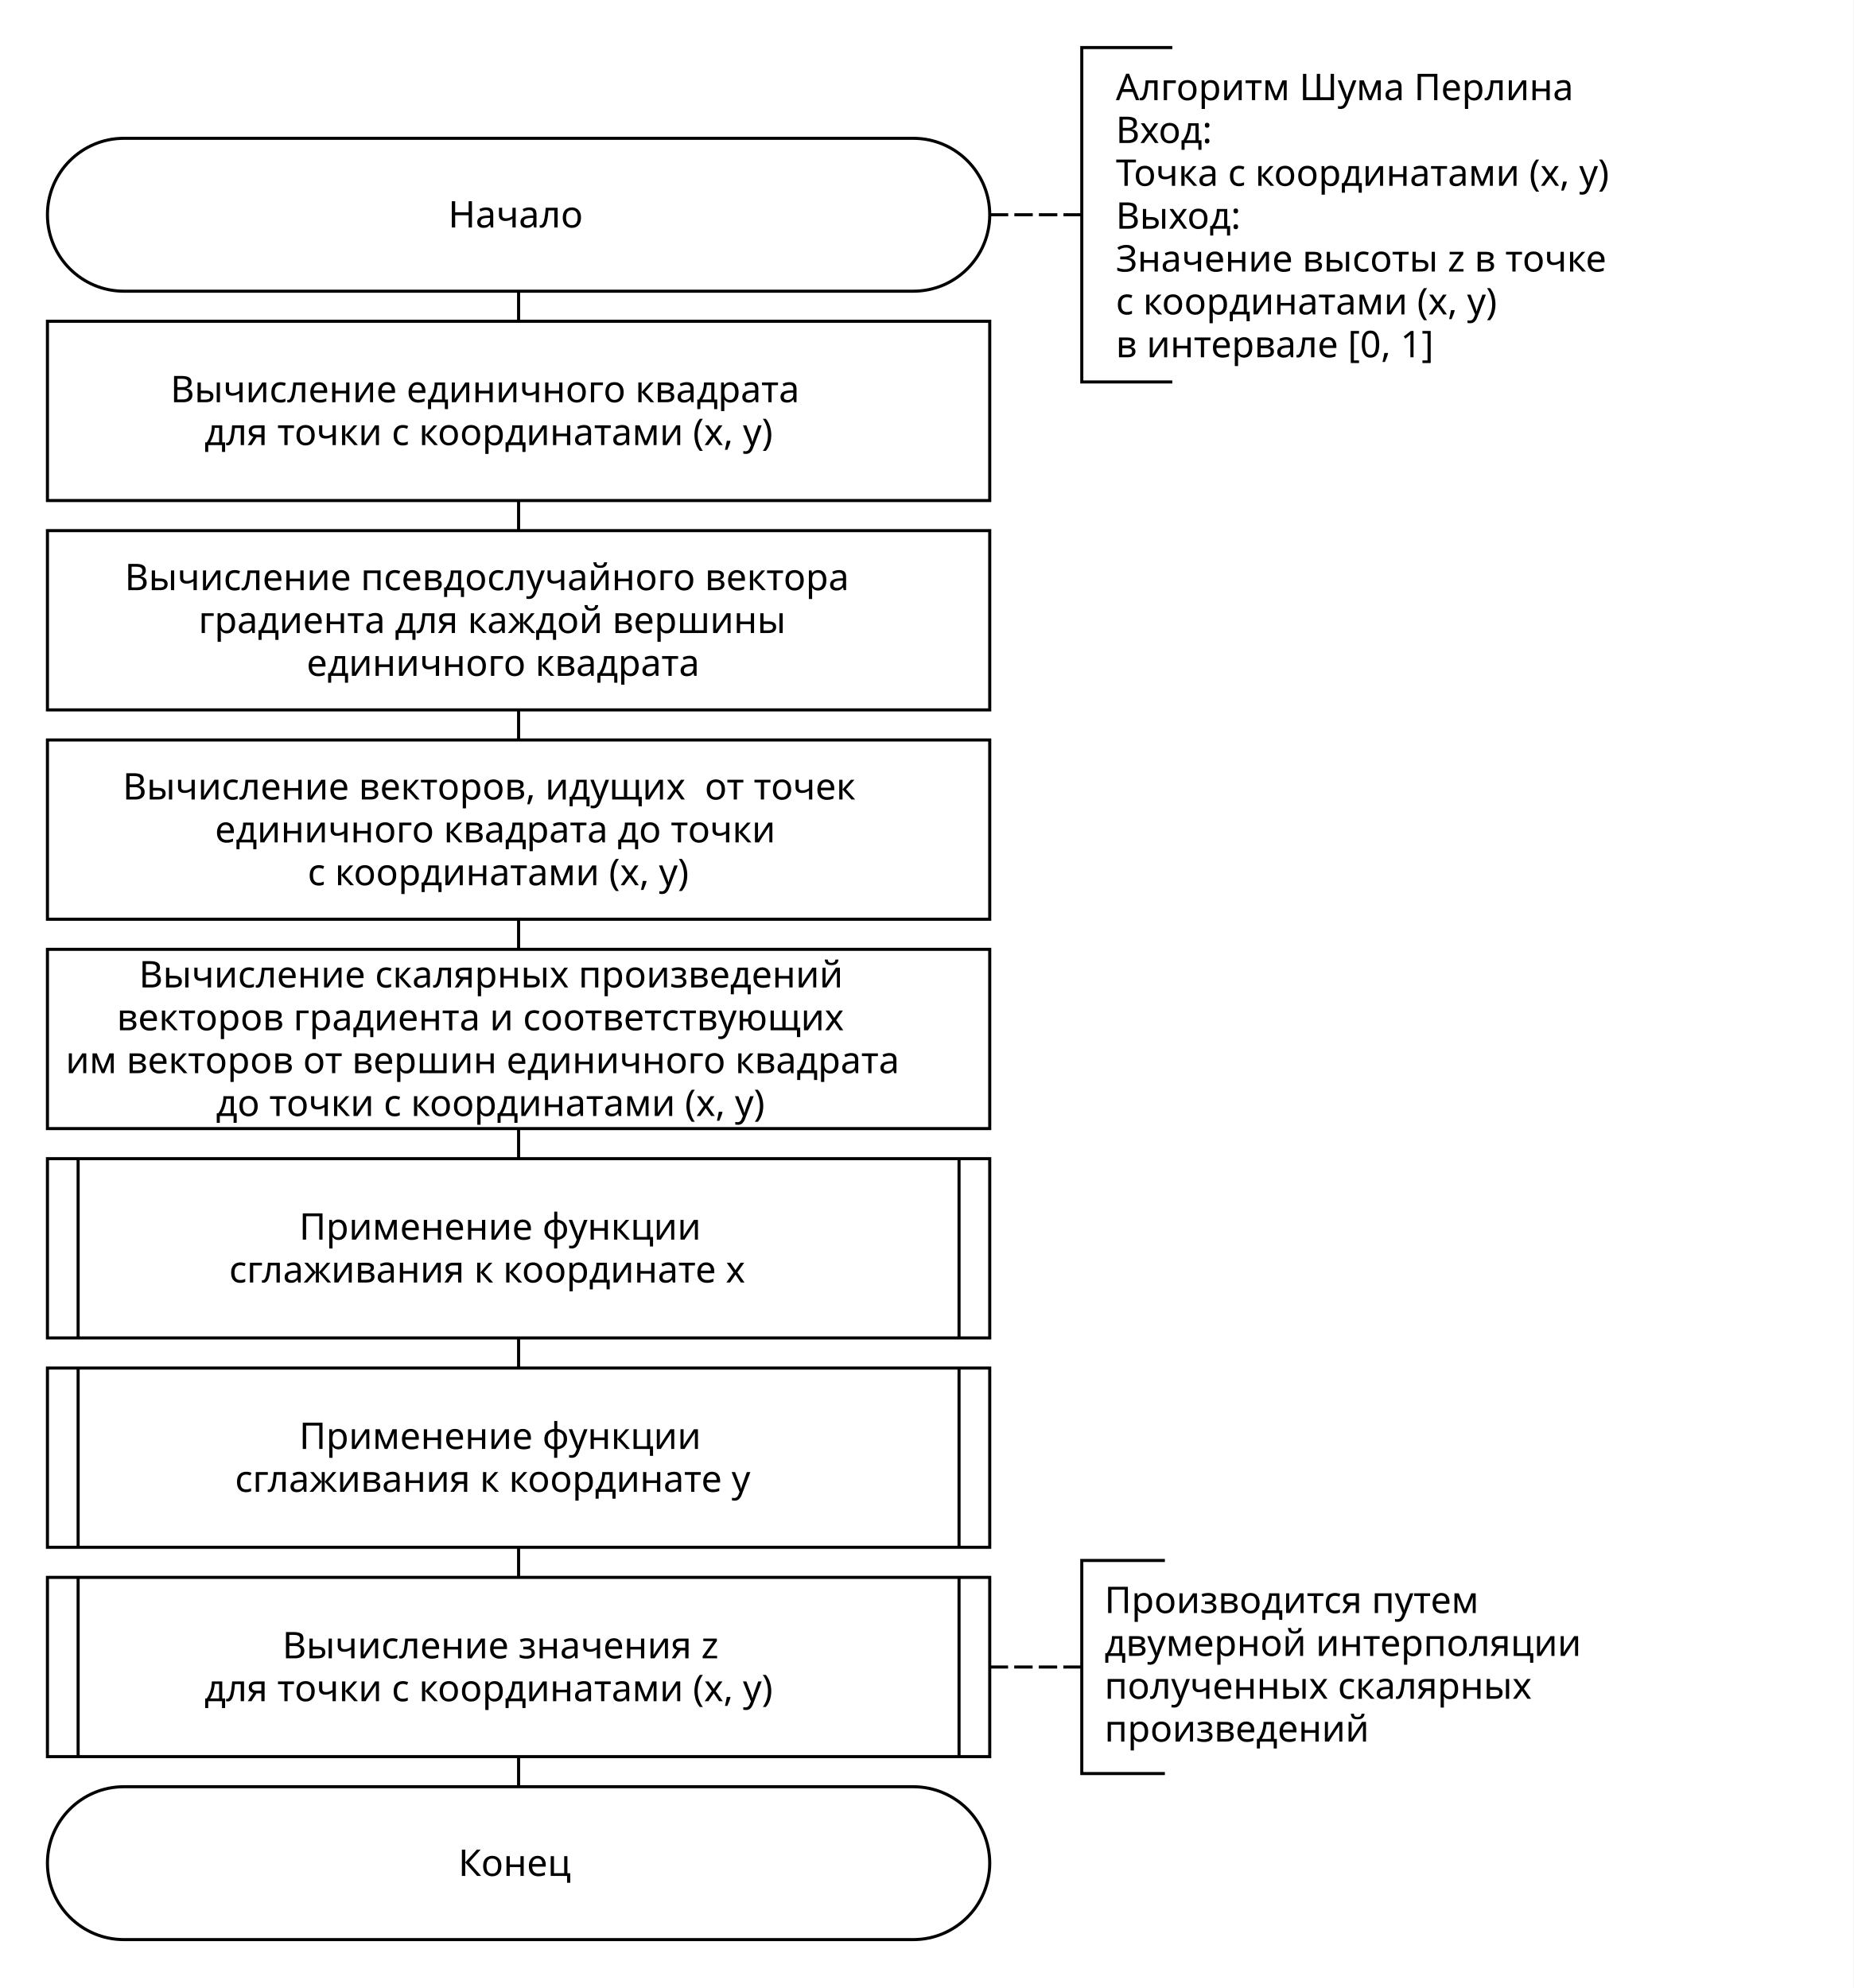
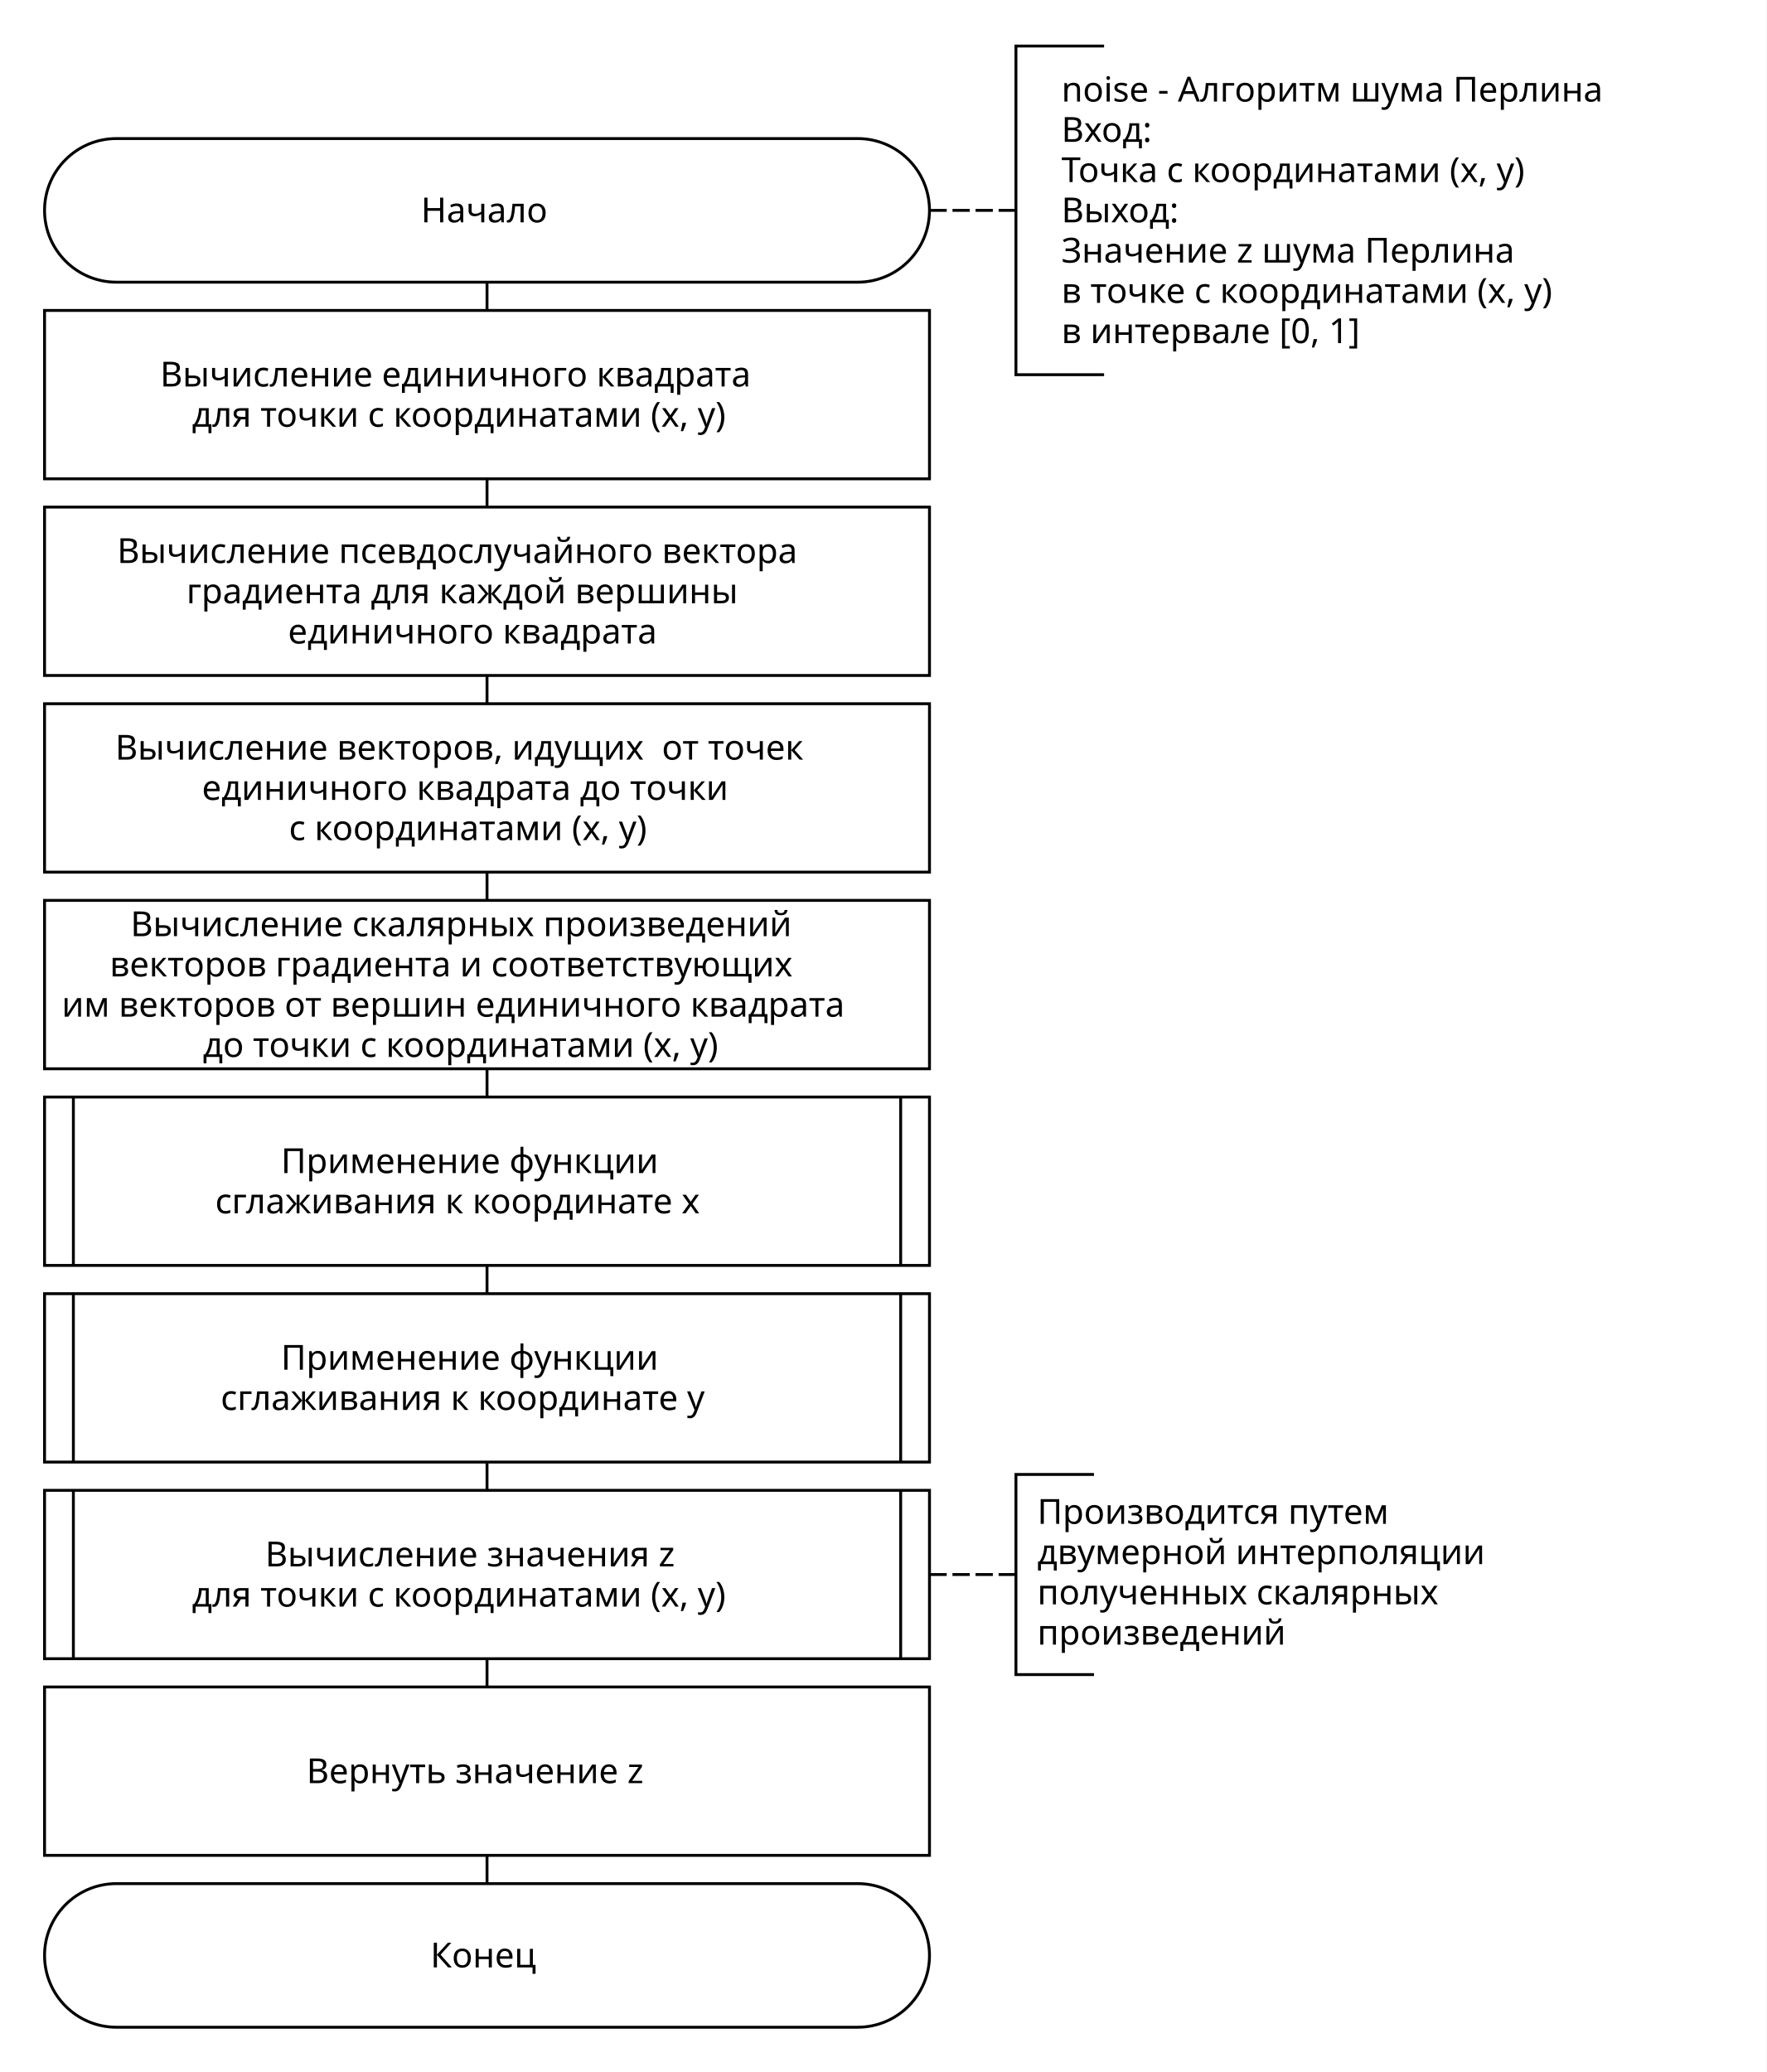
- <svg xmlns="http://www.w3.org/2000/svg" fill-opacity="1" color-rendering="auto" color-interpolation="auto" text-rendering="auto" stroke="black" stroke-linecap="square" width="604" stroke-miterlimit="10" shape-rendering="auto" stroke-opacity="1" fill="black" stroke-dasharray="none" font-weight="normal" stroke-width="1" height="648" font-family="'Dialog'" font-style="normal" stroke-linejoin="miter" font-size="12px" stroke-dashoffset="0" image-rendering="auto">
+ <svg xmlns="http://www.w3.org/2000/svg" fill-opacity="1" color-rendering="auto" color-interpolation="auto" text-rendering="auto" stroke="black" stroke-linecap="square" width="613" stroke-miterlimit="10" shape-rendering="auto" stroke-opacity="1" fill="black" stroke-dasharray="none" font-weight="normal" stroke-width="1" height="719" font-family="'Dialog'" font-style="normal" stroke-linejoin="miter" font-size="12px" stroke-dashoffset="0" image-rendering="auto">
  <defs id="genericDefs" />
  <g>
    <defs id="defs1">
      <clipPath clipPathUnits="userSpaceOnUse" id="clipPath1">
-         <path d="M0 0 L604 0 L604 648 L0 648 L0 0 Z" />
+         <path d="M0 0 L613 0 L613 719 L0 719 L0 0 Z" />
      </clipPath>
      <clipPath clipPathUnits="userSpaceOnUse" id="clipPath2">
-         <path d="M452 84 L1056 84 L1056 732 L452 732 L452 84 Z" />
+         <path d="M452 81 L1065 81 L1065 800 L452 800 L452 81 Z" />
      </clipPath>
    </defs>
-     <g fill="white" text-rendering="geometricPrecision" shape-rendering="geometricPrecision" transform="translate(-452,-84)" stroke="white">
-       <rect x="452" width="604" height="648" y="84" clip-path="url(#clipPath2)" stroke="none" />
+     <g fill="white" text-rendering="geometricPrecision" shape-rendering="geometricPrecision" transform="translate(-452,-81)" stroke="white">
+       <rect x="452" width="613" height="719" y="81" clip-path="url(#clipPath2)" stroke="none" />
    </g>
-     <g text-rendering="geometricPrecision" stroke-miterlimit="1.45" shape-rendering="geometricPrecision" transform="matrix(1,0,0,1,-452,-84)" stroke-linecap="butt">
+     <g text-rendering="geometricPrecision" stroke-miterlimit="1.45" shape-rendering="geometricPrecision" transform="matrix(1,0,0,1,-452,-81)" stroke-linecap="butt">
      <rect x="467.46" y="129.085" clip-path="url(#clipPath2)" fill="none" width="307.08" rx="24.915" ry="24.915" height="49.83" />
      <text x="598.084" xml:space="preserve" y="158.154" clip-path="url(#clipPath2)" font-family="sans-serif" stroke="none">Начало</text>
    </g>
-     <g text-rendering="geometricPrecision" stroke-miterlimit="1.45" shape-rendering="geometricPrecision" transform="matrix(1,0,0,1,-452,-84)" stroke-linecap="butt">
-       <path fill="none" d="M834.04 99.5 L804.54 99.5 L804.54 208.5 L834.04 208.5" clip-path="url(#clipPath2)" />
-       <text x="815.645" xml:space="preserve" y="116.639" clip-path="url(#clipPath2)" font-family="sans-serif" stroke="none">Алгоритм Шума Перлина</text>
-       <text x="815.645" xml:space="preserve" y="130.607" clip-path="url(#clipPath2)" font-family="sans-serif" stroke="none">Вход:</text>
-       <text x="815.645" xml:space="preserve" y="144.576" clip-path="url(#clipPath2)" font-family="sans-serif" stroke="none">Точка с координатами (x, y)</text>
-       <text x="815.645" xml:space="preserve" y="158.545" clip-path="url(#clipPath2)" font-family="sans-serif" stroke="none">Выход:</text>
-       <text x="815.645" xml:space="preserve" y="172.514" clip-path="url(#clipPath2)" font-family="sans-serif" stroke="none">Значение высоты z в точке </text>
-       <text x="815.645" xml:space="preserve" y="186.482" clip-path="url(#clipPath2)" font-family="sans-serif" stroke="none">с координатами (x, y)</text>
-       <text x="815.645" xml:space="preserve" y="200.451" clip-path="url(#clipPath2)" font-family="sans-serif" stroke="none">в интервале [0, 1]</text>
+     <g text-rendering="geometricPrecision" stroke-miterlimit="1.45" shape-rendering="geometricPrecision" transform="matrix(1,0,0,1,-452,-81)" stroke-linecap="butt">
+       <path fill="none" d="M835.127 96.976 L804.54 96.976 L804.54 211.024 L835.127 211.024" clip-path="url(#clipPath2)" />
+       <text x="820.334" xml:space="preserve" y="116.248" clip-path="url(#clipPath2)" font-family="sans-serif" stroke="none">noise - Алгоритм шума Перлина</text>
+       <text x="820.334" xml:space="preserve" y="130.217" clip-path="url(#clipPath2)" font-family="sans-serif" stroke="none">Вход:</text>
+       <text x="820.334" xml:space="preserve" y="144.185" clip-path="url(#clipPath2)" font-family="sans-serif" stroke="none">Точка с координатами (x, y)</text>
+       <text x="820.334" xml:space="preserve" y="158.154" clip-path="url(#clipPath2)" font-family="sans-serif" stroke="none">Выход:</text>
+       <text x="820.334" xml:space="preserve" y="172.123" clip-path="url(#clipPath2)" font-family="sans-serif" stroke="none">Значение z шума Перлина</text>
+       <text x="820.334" xml:space="preserve" y="186.092" clip-path="url(#clipPath2)" font-family="sans-serif" stroke="none">в точке с координатами (x, y)</text>
+       <text x="820.334" xml:space="preserve" y="200.06" clip-path="url(#clipPath2)" font-family="sans-serif" stroke="none">в интервале [0, 1]</text>
    </g>
-     <g text-rendering="geometricPrecision" stroke-miterlimit="1.45" shape-rendering="geometricPrecision" transform="matrix(1,0,0,1,-452,-84)" stroke-linecap="butt">
+     <g text-rendering="geometricPrecision" stroke-miterlimit="1.45" shape-rendering="geometricPrecision" transform="matrix(1,0,0,1,-452,-81)" stroke-linecap="butt">
      <path fill="none" d="M467.46 188.722 L774.54 188.722 L774.54 247.154 L467.46 247.154 Z" clip-path="url(#clipPath2)" />
      <text x="507.568" xml:space="preserve" y="215.108" clip-path="url(#clipPath2)" font-family="sans-serif" stroke="none">Вычисление единичного квадрата  </text>
      <text x="518.628" xml:space="preserve" y="229.077" clip-path="url(#clipPath2)" font-family="sans-serif" stroke="none">для точки с координатами (x, y)</text>
    </g>
-     <g text-rendering="geometricPrecision" stroke-miterlimit="1.45" shape-rendering="geometricPrecision" transform="matrix(1,0,0,1,-452,-84)" stroke-linecap="butt">
+     <g text-rendering="geometricPrecision" stroke-miterlimit="1.45" shape-rendering="geometricPrecision" transform="matrix(1,0,0,1,-452,-81)" stroke-linecap="butt">
      <path fill="none" d="M467.46 256.961 L774.54 256.961 L774.54 315.393 L467.46 315.393 Z" clip-path="url(#clipPath2)" />
      <text x="492.647" xml:space="preserve" y="276.363" clip-path="url(#clipPath2)" font-family="sans-serif" stroke="none">Вычисление псевдослучайного вектора </text>
      <text x="516.703" xml:space="preserve" y="290.331" clip-path="url(#clipPath2)" font-family="sans-serif" stroke="none">градиента для каждой вершины</text>
      <text x="551.927" xml:space="preserve" y="304.3" clip-path="url(#clipPath2)" font-family="sans-serif" stroke="none">единичного квадрата</text>
    </g>
-     <g text-rendering="geometricPrecision" stroke-miterlimit="1.45" shape-rendering="geometricPrecision" transform="matrix(1,0,0,1,-452,-84)" stroke-linecap="butt">
+     <g text-rendering="geometricPrecision" stroke-miterlimit="1.45" shape-rendering="geometricPrecision" transform="matrix(1,0,0,1,-452,-81)" stroke-linecap="butt">
      <rect fill="none" x="467.46" width="307.08" height="58.432" y="461.678" clip-path="url(#clipPath2)" />
      <path fill="none" d="M477.46 461.678 L477.46 520.11 M764.54 461.678 L764.54 520.11 M477.46 461.678 Z" clip-path="url(#clipPath2)" />
      <text x="549.51" xml:space="preserve" y="488.064" clip-path="url(#clipPath2)" font-family="sans-serif" stroke="none">Применение функции </text>
      <text x="526.676" xml:space="preserve" y="502.032" clip-path="url(#clipPath2)" font-family="sans-serif" stroke="none">сглаживания к координате x </text>
    </g>
-     <g text-rendering="geometricPrecision" stroke-miterlimit="1.45" shape-rendering="geometricPrecision" transform="matrix(1,0,0,1,-452,-84)" stroke-linecap="butt">
+     <g text-rendering="geometricPrecision" stroke-miterlimit="1.45" shape-rendering="geometricPrecision" transform="matrix(1,0,0,1,-452,-81)" stroke-linecap="butt">
      <rect fill="none" x="467.46" width="307.08" height="58.432" y="529.917" clip-path="url(#clipPath2)" />
      <path fill="none" d="M477.46 529.917 L477.46 588.349 M764.54 529.917 L764.54 588.349 M477.46 529.917 Z" clip-path="url(#clipPath2)" />
      <text x="549.51" xml:space="preserve" y="556.303" clip-path="url(#clipPath2)" font-family="sans-serif" stroke="none">Применение функции </text>
      <text x="528.583" xml:space="preserve" y="570.271" clip-path="url(#clipPath2)" font-family="sans-serif" stroke="none">сглаживания к координате y</text>
    </g>
-     <g text-rendering="geometricPrecision" stroke-miterlimit="1.45" shape-rendering="geometricPrecision" transform="matrix(1,0,0,1,-452,-84)" stroke-linecap="butt">
+     <g text-rendering="geometricPrecision" stroke-miterlimit="1.45" shape-rendering="geometricPrecision" transform="matrix(1,0,0,1,-452,-81)" stroke-linecap="butt">
      <path fill="none" d="M467.46 325.2 L774.54 325.2 L774.54 383.632 L467.46 383.632 Z" clip-path="url(#clipPath2)" />
      <text x="491.994" xml:space="preserve" y="344.601" clip-path="url(#clipPath2)" font-family="sans-serif" stroke="none">Вычисление векторов, идущих  от точек</text>
      <text x="522.059" xml:space="preserve" y="358.57" clip-path="url(#clipPath2)" font-family="sans-serif" stroke="none">единичного квадрата до точки</text>
      <text x="552.269" xml:space="preserve" y="372.539" clip-path="url(#clipPath2)" font-family="sans-serif" stroke="none">с координатами (x, y)</text>
    </g>
-     <g text-rendering="geometricPrecision" stroke-miterlimit="1.45" shape-rendering="geometricPrecision" transform="matrix(1,0,0,1,-452,-84)" stroke-linecap="butt">
+     <g text-rendering="geometricPrecision" stroke-miterlimit="1.45" shape-rendering="geometricPrecision" transform="matrix(1,0,0,1,-452,-81)" stroke-linecap="butt">
      <path fill="none" d="M467.46 393.439 L774.54 393.439 L774.54 451.871 L467.46 451.871 Z" clip-path="url(#clipPath2)" />
      <text x="497.297" xml:space="preserve" y="405.856" clip-path="url(#clipPath2)" font-family="sans-serif" stroke="none">Вычисление скалярных произведений </text>
      <text x="490.075" xml:space="preserve" y="419.825" clip-path="url(#clipPath2)" font-family="sans-serif" stroke="none">векторов градиента и соответствующих </text>
      <text x="473.417" xml:space="preserve" y="433.793" clip-path="url(#clipPath2)" font-family="sans-serif" stroke="none">им векторов от вершин единичного квадрата </text>
      <text x="522.401" xml:space="preserve" y="447.762" clip-path="url(#clipPath2)" font-family="sans-serif" stroke="none">до точки с координатами (x, y)</text>
    </g>
-     <g text-rendering="geometricPrecision" stroke-miterlimit="1.45" shape-rendering="geometricPrecision" transform="matrix(1,0,0,1,-452,-84)" stroke-linecap="butt">
+     <g text-rendering="geometricPrecision" stroke-miterlimit="1.45" shape-rendering="geometricPrecision" transform="matrix(1,0,0,1,-452,-81)" stroke-linecap="butt">
      <rect fill="none" x="467.46" width="307.08" height="58.432" y="598.155" clip-path="url(#clipPath2)" />
      <path fill="none" d="M477.46 598.155 L477.46 656.587 M764.54 598.155 L764.54 656.587 M477.46 598.155 Z" clip-path="url(#clipPath2)" />
      <text x="544.034" xml:space="preserve" y="624.541" clip-path="url(#clipPath2)" font-family="sans-serif" stroke="none">Вычисление значения z </text>
      <text x="518.628" xml:space="preserve" y="638.51" clip-path="url(#clipPath2)" font-family="sans-serif" stroke="none">для точки с координатами (x, y)</text>
    </g>
-     <g text-rendering="geometricPrecision" stroke-miterlimit="1.45" shape-rendering="geometricPrecision" transform="matrix(1,0,0,1,-452,-84)" stroke-linecap="butt">
+     <g text-rendering="geometricPrecision" stroke-miterlimit="1.45" shape-rendering="geometricPrecision" transform="matrix(1,0,0,1,-452,-81)" stroke-linecap="butt">
      <path fill="none" d="M831.621 592.644 L804.54 592.644 L804.54 662.099 L831.621 662.099" clip-path="url(#clipPath2)" />
      <text x="811.963" xml:space="preserve" y="609.783" clip-path="url(#clipPath2)" font-family="sans-serif" stroke="none">Производится путем</text>
      <text x="811.963" xml:space="preserve" y="623.751" clip-path="url(#clipPath2)" font-family="sans-serif" stroke="none">двумерной интерполяции </text>
      <text x="811.963" xml:space="preserve" y="637.72" clip-path="url(#clipPath2)" font-family="sans-serif" stroke="none">полученных скалярных </text>
      <text x="811.963" xml:space="preserve" y="651.689" clip-path="url(#clipPath2)" font-family="sans-serif" stroke="none">произведений</text>
    </g>
-     <g text-rendering="geometricPrecision" stroke-miterlimit="1.45" shape-rendering="geometricPrecision" transform="matrix(1,0,0,1,-452,-84)" stroke-linecap="butt">
-       <rect x="467.46" y="666.394" clip-path="url(#clipPath2)" fill="none" width="307.08" rx="24.915" ry="24.915" height="49.83" />
-       <text x="601.371" xml:space="preserve" y="695.464" clip-path="url(#clipPath2)" font-family="sans-serif" stroke="none">Конец</text>
+     <g text-rendering="geometricPrecision" stroke-miterlimit="1.45" shape-rendering="geometricPrecision" transform="matrix(1,0,0,1,-452,-81)" stroke-linecap="butt">
+       <rect x="467.46" y="734.633" clip-path="url(#clipPath2)" fill="none" width="307.08" rx="24.915" ry="24.915" height="49.83" />
+       <text x="601.371" xml:space="preserve" y="763.703" clip-path="url(#clipPath2)" font-family="sans-serif" stroke="none">Конец</text>
    </g>
-     <g text-rendering="geometricPrecision" stroke-miterlimit="1.45" stroke-dasharray="6,2" shape-rendering="geometricPrecision" transform="matrix(1,0,0,1,-452,-84)" stroke-linecap="butt">
-       <path fill="none" d="M804.567 154 L774.495 154" clip-path="url(#clipPath2)" />
+     <g text-rendering="geometricPrecision" stroke-miterlimit="1.45" shape-rendering="geometricPrecision" transform="matrix(1,0,0,1,-452,-81)" stroke-linecap="butt">
+       <path fill="none" d="M467.46 666.394 L774.54 666.394 L774.54 724.826 L467.46 724.826 Z" clip-path="url(#clipPath2)" />
+       <text x="558.375" xml:space="preserve" y="699.765" clip-path="url(#clipPath2)" font-family="sans-serif" stroke="none">Вернуть значение z</text>
    </g>
-     <g text-rendering="geometricPrecision" stroke-miterlimit="1.45" shape-rendering="geometricPrecision" transform="matrix(1,0,0,1,-452,-84)" stroke-linecap="butt">
+     <g text-rendering="geometricPrecision" stroke-miterlimit="1.45" stroke-dasharray="6,2" shape-rendering="geometricPrecision" transform="matrix(1,0,0,1,-452,-81)" stroke-linecap="butt">
+       <path fill="none" d="M804.525 154 L774.55 154" clip-path="url(#clipPath2)" />
+     </g>
+     <g text-rendering="geometricPrecision" stroke-miterlimit="1.45" shape-rendering="geometricPrecision" transform="matrix(1,0,0,1,-452,-81)" stroke-linecap="butt">
      <path fill="none" d="M621 178.945 L621 188.731" clip-path="url(#clipPath2)" />
      <path fill="none" d="M621 247.123 L621 256.997" clip-path="url(#clipPath2)" />
      <path fill="none" d="M621 520.115 L621 529.908" clip-path="url(#clipPath2)" />
      <path fill="none" d="M621 315.398 L621 325.191" clip-path="url(#clipPath2)" />
      <path fill="none" d="M621 383.637 L621 393.43" clip-path="url(#clipPath2)" />
      <path fill="none" d="M621 451.876 L621 461.669" clip-path="url(#clipPath2)" />
      <path fill="none" d="M621 588.354 L621 598.146" clip-path="url(#clipPath2)" />
      <path fill="none" stroke-dasharray="6,2" d="M804.519 627.371 L774.545 627.371" clip-path="url(#clipPath2)" />
-       <path fill="none" d="M621 656.562 L621 666.369" clip-path="url(#clipPath2)" />
+       <path fill="none" d="M621 656.593 L621 666.385" clip-path="url(#clipPath2)" />
+       <path fill="none" d="M621 724.801 L621 734.607" clip-path="url(#clipPath2)" />
    </g>
  </g>
</svg>
